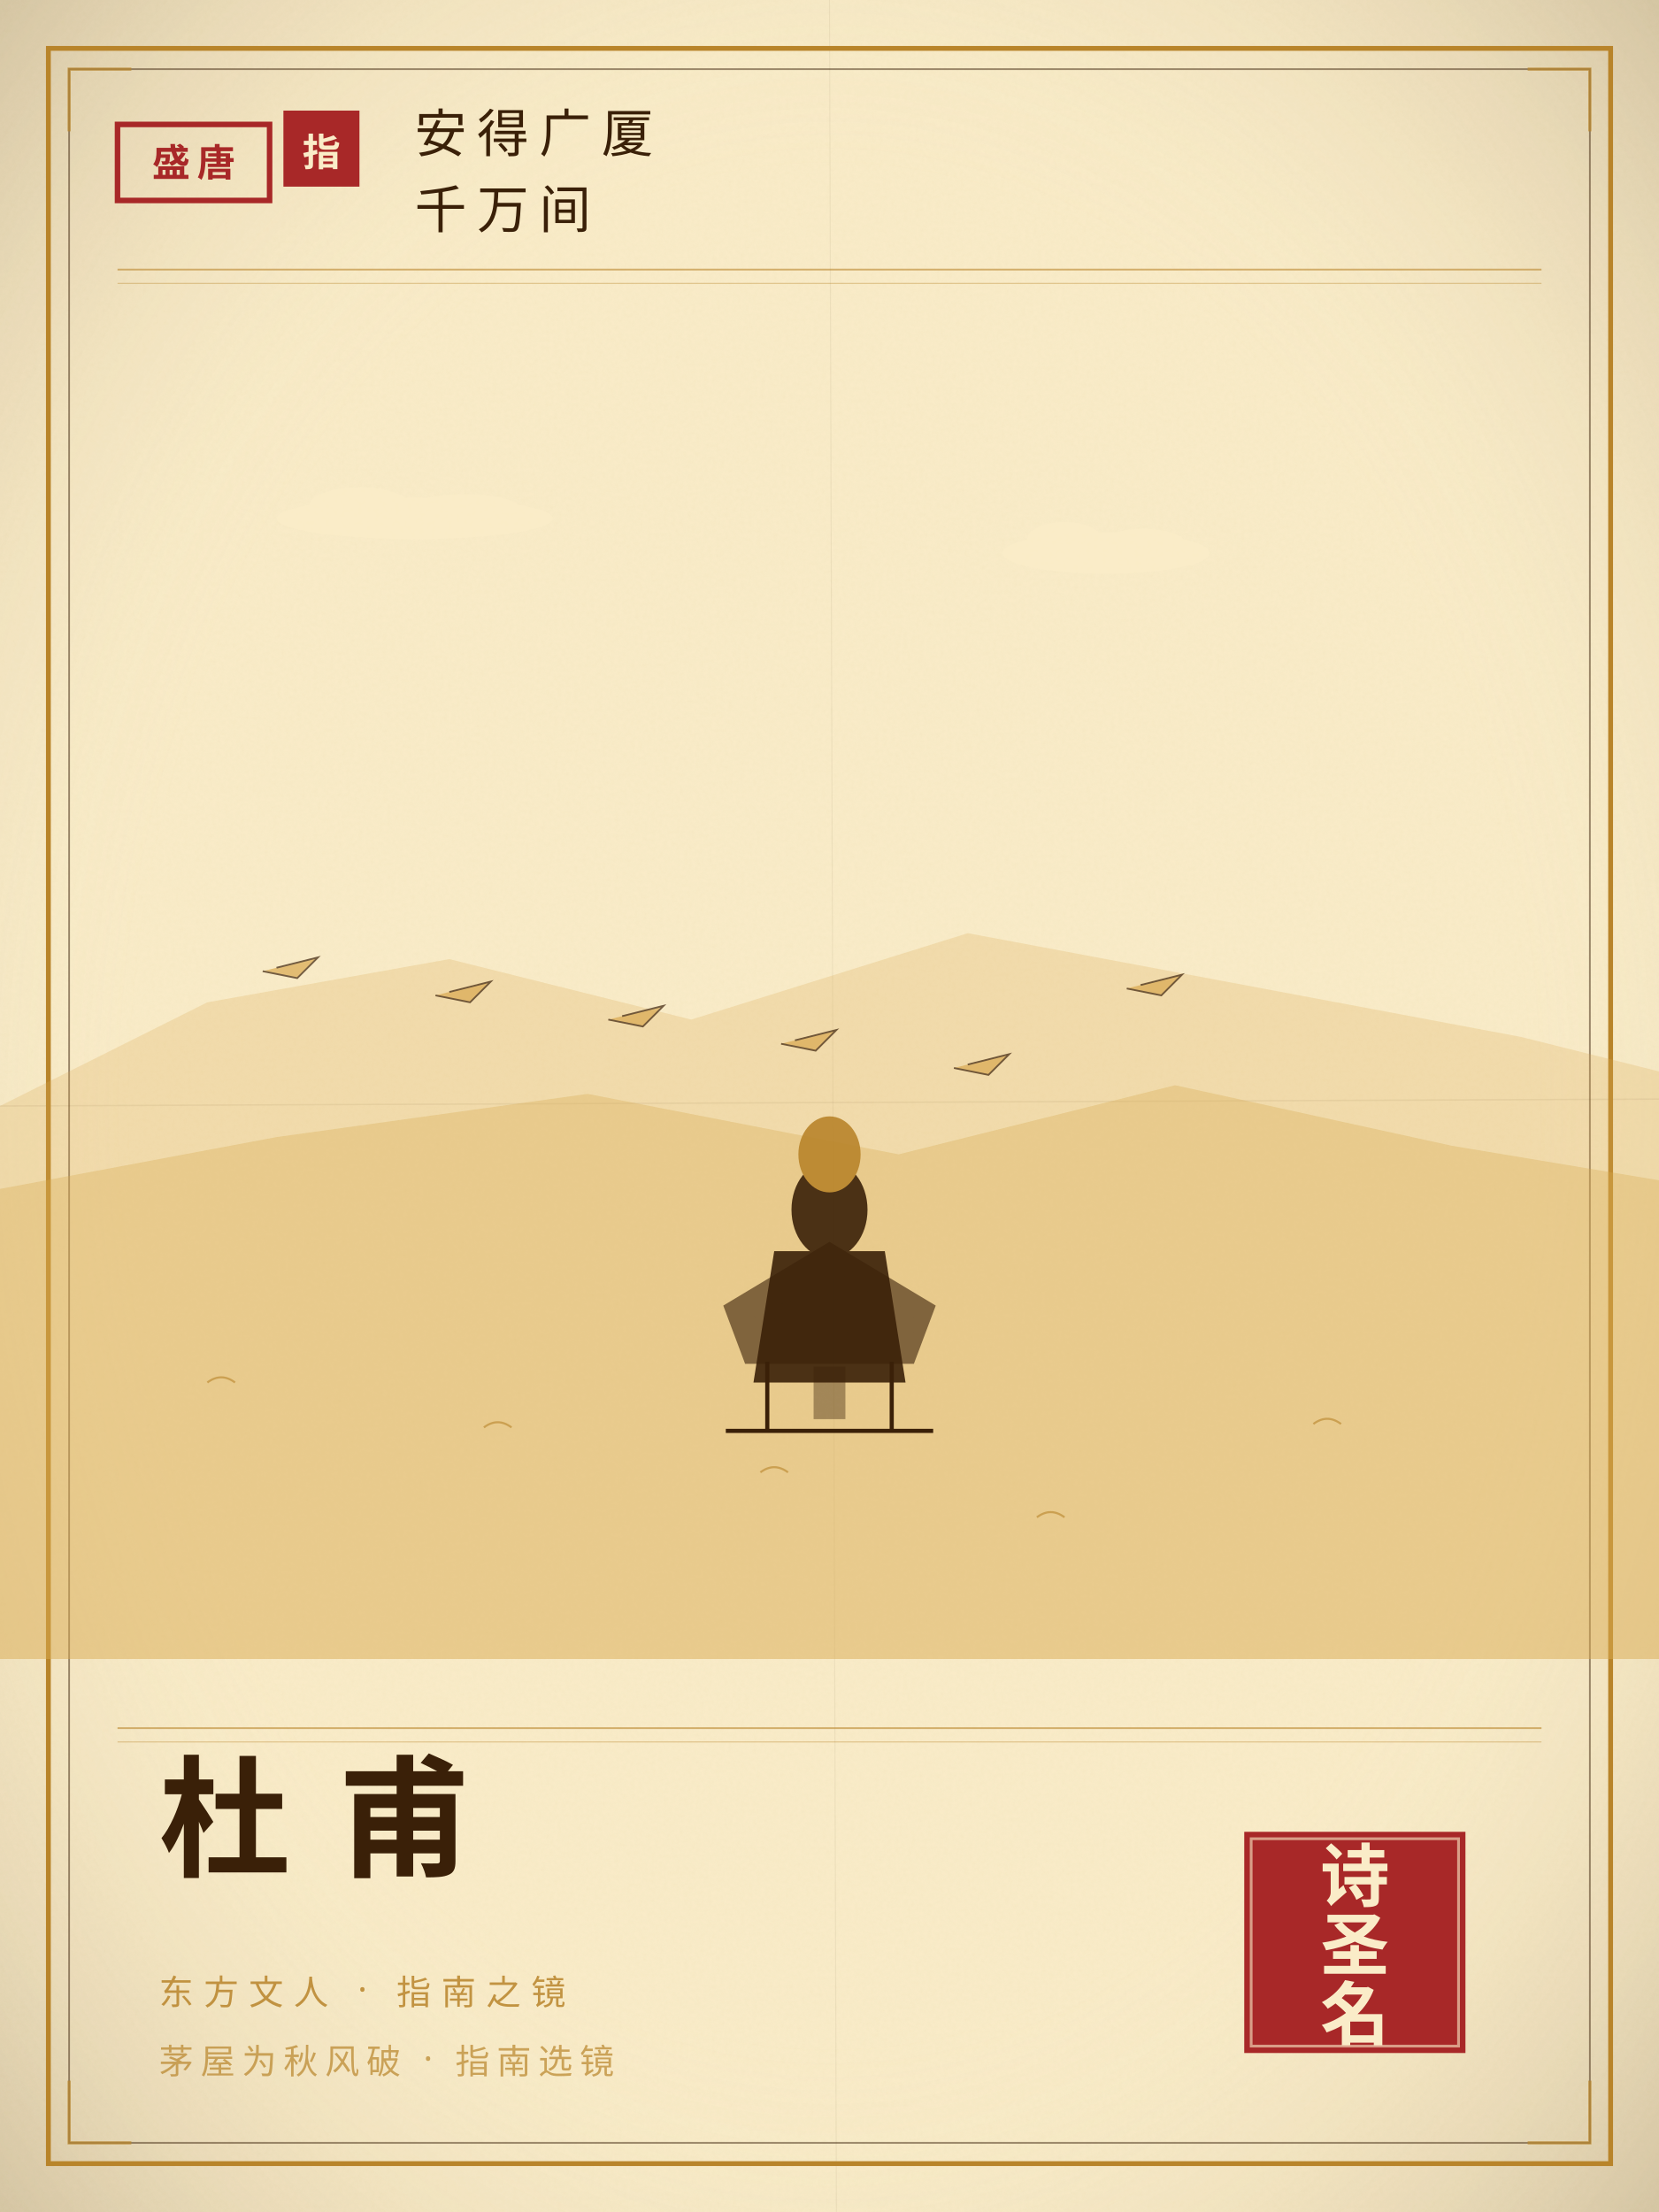
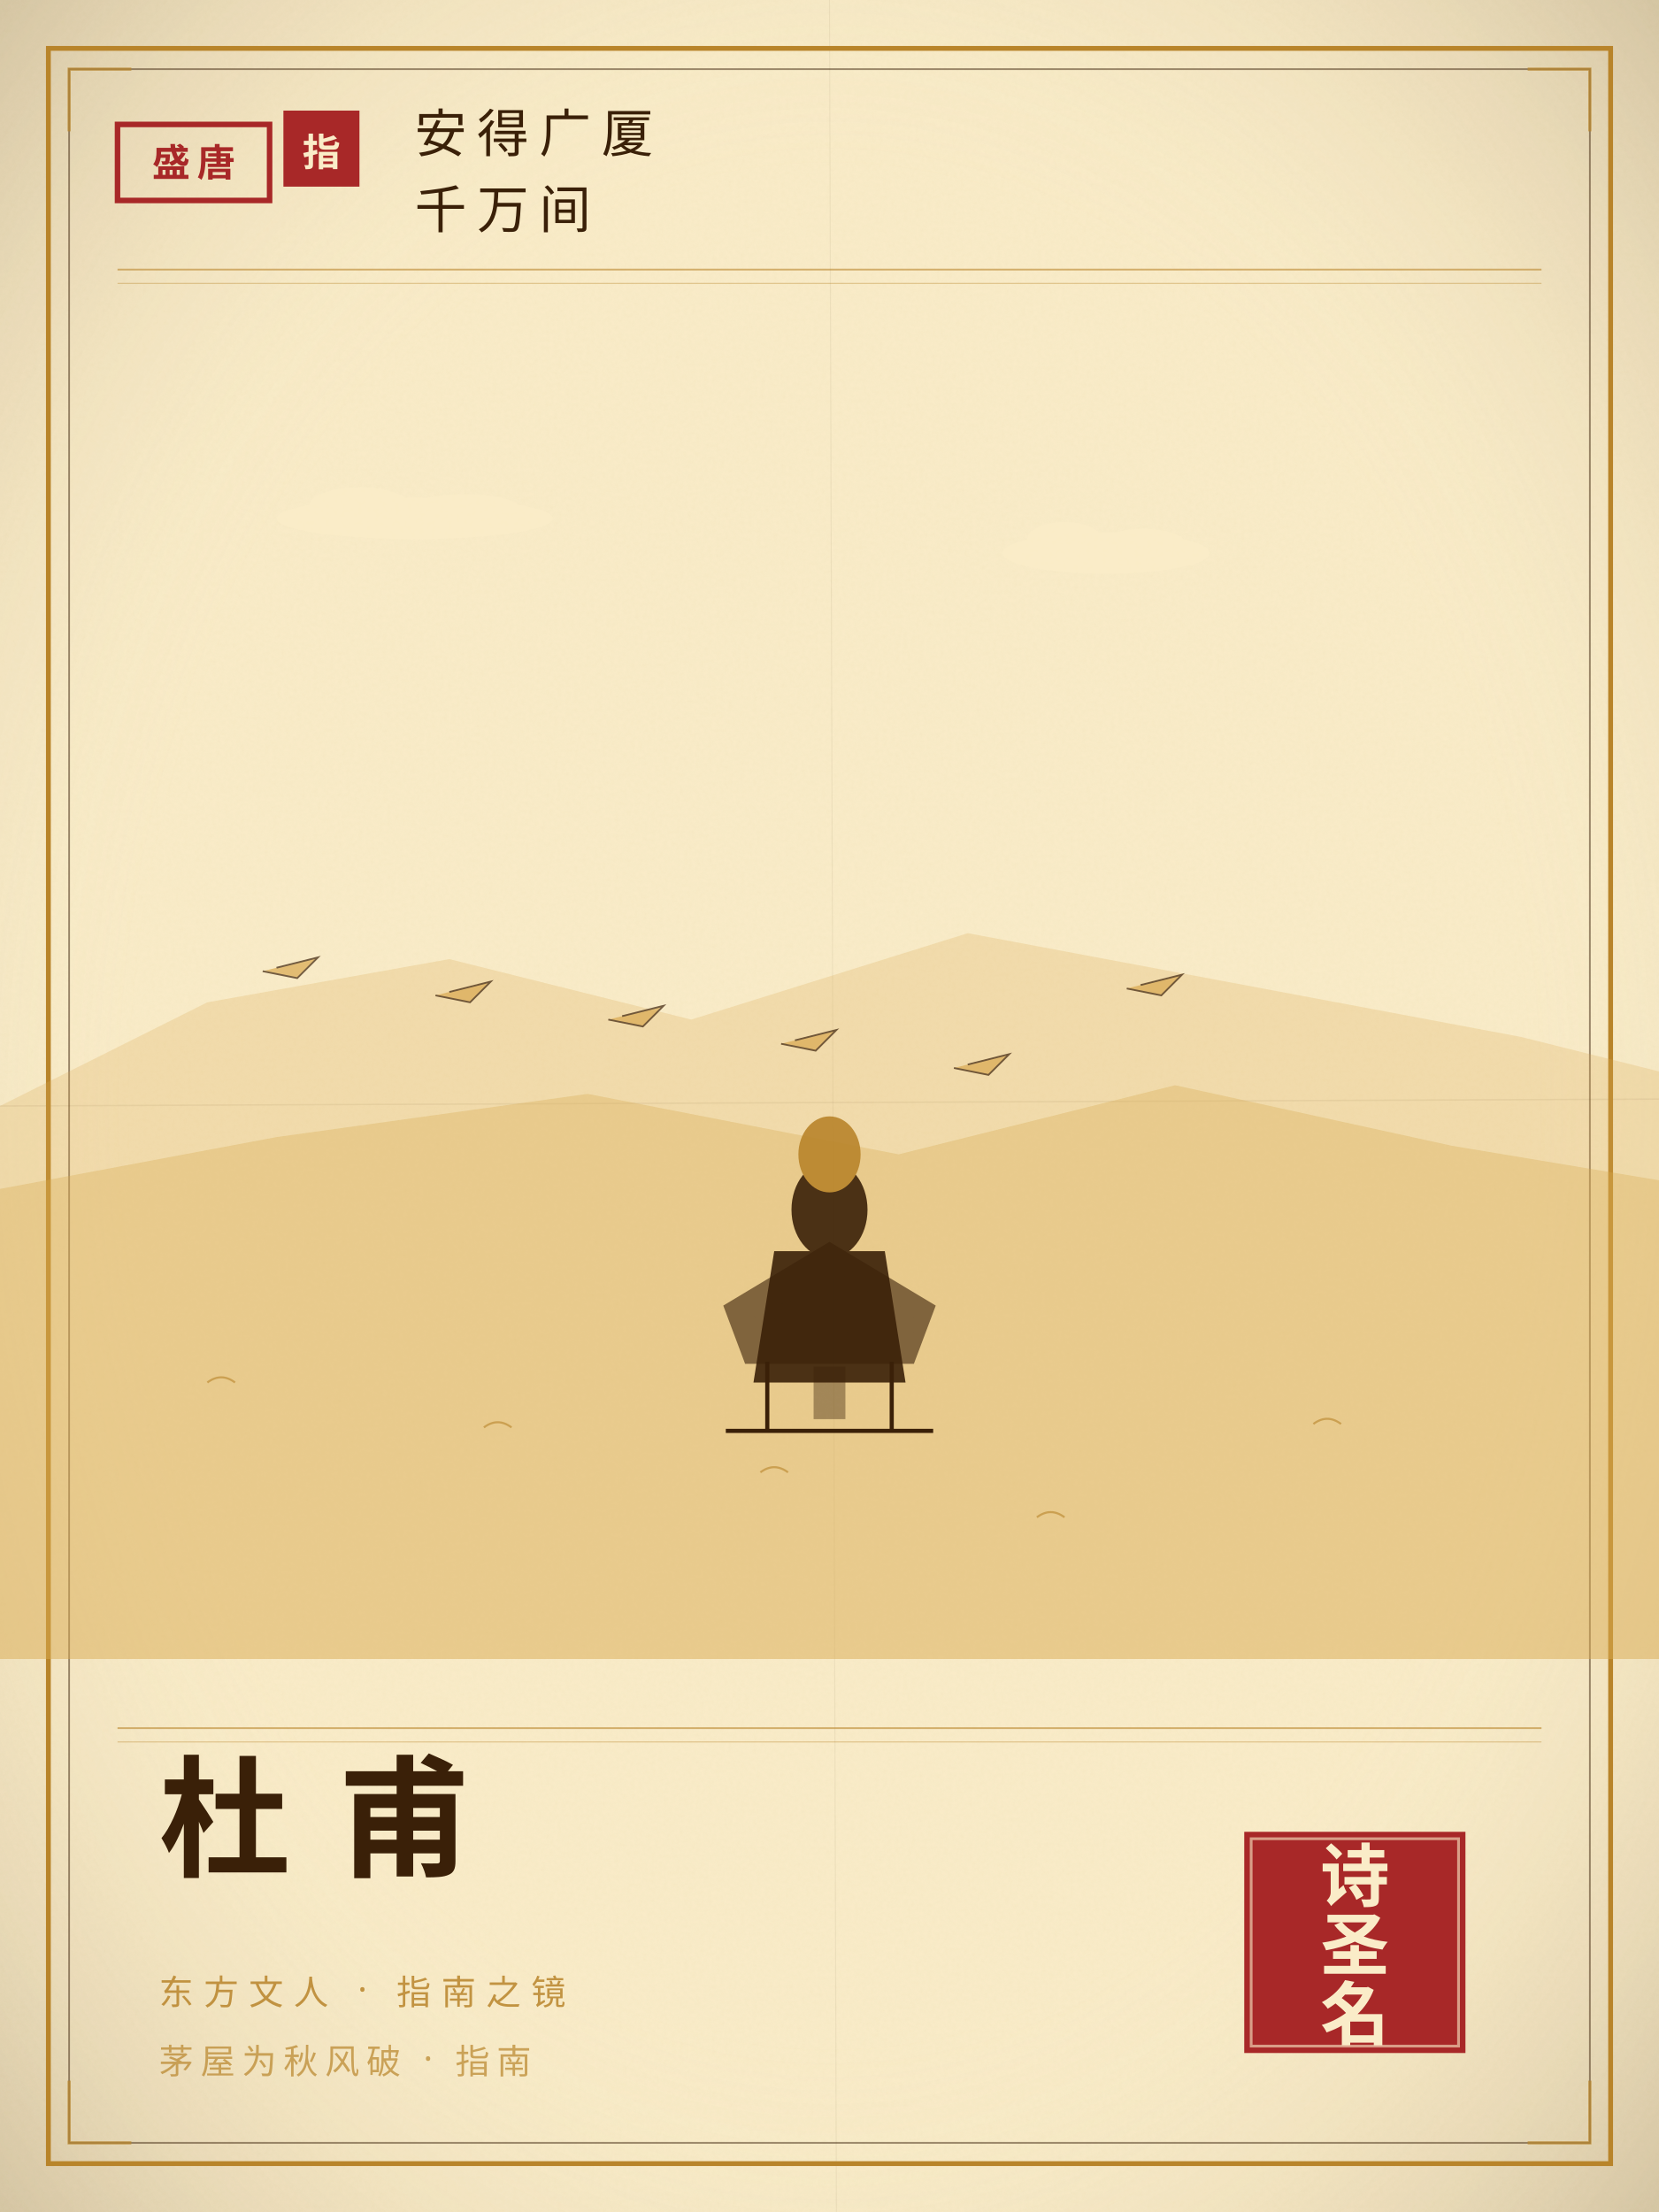
<svg xmlns="http://www.w3.org/2000/svg" viewBox="0 0 480 640" width="480" height="640" preserveAspectRatio="xMidYMid meet">
  <defs>
    <filter id="ink-53" x="-10%" y="-10%" width="120%" height="120%">
      <feTurbulence type="fractalNoise" baseFrequency="0.022" numOctaves="2" seed="53" result="noise" />
      <feDisplacementMap in="SourceGraphic" in2="noise" scale="2.4" />
    </filter>
    <filter id="ink-strong-53" x="-10%" y="-10%" width="120%" height="120%">
      <feTurbulence type="fractalNoise" baseFrequency="0.045" numOctaves="3" seed="60" result="noise" />
      <feDisplacementMap in="SourceGraphic" in2="noise" scale="3.6" />
    </filter>
    <filter id="wash-53" x="-20%" y="-20%" width="140%" height="140%">
      <feTurbulence type="fractalNoise" baseFrequency="0.018" numOctaves="2" seed="56" result="t" />
      <feDisplacementMap in="SourceGraphic" in2="t" scale="6" />
      <feGaussianBlur stdDeviation="0.6" />
    </filter>
    <filter id="haze-53">
      <feGaussianBlur stdDeviation="2.4" />
    </filter>
    <filter id="paper-53" x="0%" y="0%" width="100%" height="100%">
      <feTurbulence type="fractalNoise" baseFrequency="0.85" numOctaves="2" seed="64" result="grain" />
      <feColorMatrix in="grain" type="matrix" values="0 0 0 0 0.45                 0 0 0 0 0.35                 0 0 0 0 0.20                 0 0 0 0.10 0" />
    </filter>
  </defs>
  <rect x="0" y="0" width="480" height="640" fill="#faecc8" />
  <rect x="0" y="0" width="480" height="640" fill="#faecc8" filter="url(#paper-53)" opacity="0.55" />
  <radialGradient id="vignette-53" cx="50%" cy="50%" r="70%">
    <stop offset="60%" stop-color="#faecc8" stop-opacity="0" />
    <stop offset="100%" stop-color="#3a2008" stop-opacity="0.18" />
  </radialGradient>
  <rect x="0" y="0" width="480" height="640" fill="url(#vignette-53)" />
  <path d="M 0 320 L 480 318" stroke="#3a2008" stroke-width="0.4" opacity="0.08" />
  <path d="M 240 0 L 242 640" stroke="#3a2008" stroke-width="0.3" opacity="0.06" />
  <rect x="14" y="14" width="452" height="612" fill="none" stroke="#b8842a" stroke-width="1.4" />
  <rect x="20" y="20" width="440" height="600" fill="none" stroke="#3a2008" stroke-width="0.5" opacity="0.5" />
  <g stroke="#b8842a" stroke-width="0.9" fill="none" opacity="0.7">
    <path d="M 20 38 L 20 20 L 38 20" />
    <path d="M 442 20 L 460 20 L 460 38" />
    <path d="M 460 602 L 460 620 L 442 620" />
    <path d="M 38 620 L 20 620 L 20 602" />
  </g>
  <g>
    <g transform="translate(34 36)">
      <rect x="0" y="0" width="44" height="22" fill="none" stroke="#a82828" stroke-width="1.6" />
      <text x="22" y="15" text-anchor="middle" font-family="STKaiti, KaiTi, serif" font-size="11" fill="#a82828" letter-spacing="2" font-weight="600">盛唐</text>
    </g>
    <g transform="translate(82 32)">
      <rect x="0" y="0" width="22" height="22" fill="#a82828" />
      <text x="11" y="16" text-anchor="middle" font-family="serif" font-size="11" fill="#faecc8" font-weight="700">指</text>
    </g>
    <g transform="translate(120 44)">
      <text font-family="STKaiti, KaiTi, serif" font-size="15" fill="#3a2008" letter-spacing="3" font-weight="500">
        <tspan x="0" dy="0">安得广厦</tspan>
        <tspan x="0" dy="22">千万间</tspan>
      </text>
    </g>
    <line x1="34" y1="78" x2="446" y2="78" stroke="#b8842a" stroke-width="0.5" opacity="0.6" />
    <line x1="34" y1="82" x2="446" y2="82" stroke="#b8842a" stroke-width="0.3" opacity="0.4" />
  </g>
  <g>
    <g filter="url(#haze-50)" opacity="0.7">
      <path d="M 0 320 L 60 290 L 130 277.5 L 200 295 L 280 270 L 360 285 L 440 300 L 480 310 L 480 480 L 0 480 Z" fill="#d8a850" opacity="0.35" />
      <path d="M 0 344 L 80 329 L 170 316.5 L 260 334 L 340 314 L 420 331.5 L 480 341.5 L 480 480 L 0 480 Z" fill="#d8a850" opacity="0.55" />
    </g>
    <g fill="#faecc8" opacity="0.85">
      <ellipse cx="120" cy="150" rx="40" ry="6" />
      <ellipse cx="104" cy="146" rx="14.4" ry="5" />
      <ellipse cx="134.4" cy="147" rx="16" ry="4" />
    </g>
    <g fill="#faecc8" opacity="0.85">
      <ellipse cx="320" cy="160" rx="30" ry="6" />
      <ellipse cx="308" cy="156" rx="10.8" ry="5" />
      <ellipse cx="330.8" cy="157" rx="12" ry="4" />
    </g>
    <g stroke="#3a2008" stroke-width="1.2" fill="none">
      <path d="M 210 378 L 240 360 L 270 378 L 264 394 L 216 394 Z" fill="#3a2008" opacity="0.6" />
      <line x1="222" y1="394" x2="222" y2="414" />
      <line x1="258" y1="394" x2="258" y2="414" />
      <line x1="210" y1="414" x2="270" y2="414" />
      <rect x="236" y="396" width="8" height="14" fill="#3a2008" opacity="0.4" />
    </g>
    <g>
      <path d="M 80 280 l 12 -3 l -6 6 l -10 -2" fill="#d8a850" stroke="#3a2008" stroke-width="0.5" opacity="0.7" />
      <path d="M 130 287 l 12 -3 l -6 6 l -10 -2" fill="#d8a850" stroke="#3a2008" stroke-width="0.5" opacity="0.7" />
      <path d="M 180 294 l 12 -3 l -6 6 l -10 -2" fill="#d8a850" stroke="#3a2008" stroke-width="0.5" opacity="0.7" />
      <path d="M 230 301 l 12 -3 l -6 6 l -10 -2" fill="#d8a850" stroke="#3a2008" stroke-width="0.5" opacity="0.7" />
      <path d="M 280 308 l 12 -3 l -6 6 l -10 -2" fill="#d8a850" stroke="#3a2008" stroke-width="0.5" opacity="0.7" />
      <path d="M 330 285 l 12 -3 l -6 6 l -10 -2" fill="#d8a850" stroke="#3a2008" stroke-width="0.5" opacity="0.7" />
    </g>
    <g transform="translate(240 350)" fill="#3a2008" opacity="0.9">
      <ellipse cx="0" cy="0" rx="11" ry="14" />
      <path d="M -16 12 L -22 50 L 22 50 L 16 12 Z" />
      <ellipse cx="0" cy="-16" rx="9" ry="11" fill="#b8842a" />
    </g>
    <g opacity="0.6">
      <path d="M 60 400 q 4 -3 8 0" stroke="#b8842a" stroke-width="0.6" fill="none" />
      <path d="M 140 413 q 4 -3 8 0" stroke="#b8842a" stroke-width="0.6" fill="none" />
      <path d="M 220 426 q 4 -3 8 0" stroke="#b8842a" stroke-width="0.6" fill="none" />
      <path d="M 300 439 q 4 -3 8 0" stroke="#b8842a" stroke-width="0.6" fill="none" />
      <path d="M 380 412 q 4 -3 8 0" stroke="#b8842a" stroke-width="0.6" fill="none" />
    </g>
  </g>
  <g>
    <line x1="34" y1="500" x2="446" y2="500" stroke="#b8842a" stroke-width="0.5" opacity="0.6" />
    <line x1="34" y1="504" x2="446" y2="504" stroke="#b8842a" stroke-width="0.3" opacity="0.4" />
    <g transform="translate(46 540)">
      <text font-family="STKaiti, KaiTi, serif" font-size="38" fill="#3a2008" letter-spacing="14" font-weight="700">杜甫</text>
      <text x="0" y="40" font-family="STKaiti, KaiTi, serif" font-size="10" fill="#b8842a" letter-spacing="3" opacity="0.85">东方文人 · 指南之镜</text>
    </g>
    <g transform="translate(360 530)">
      <rect x="0" y="0" width="64" height="64" fill="#a82828" filter="url(#ink-27)" />
      <rect x="2" y="2" width="60" height="60" fill="none" stroke="#faecc8" stroke-width="0.8" opacity="0.6" />
      <text x="32" y="20" text-anchor="middle" font-family="serif" font-size="20" fill="#faecc8" font-weight="900">诗</text>
      <text x="32" y="40" text-anchor="middle" font-family="serif" font-size="20" fill="#faecc8" font-weight="900">圣</text>
      <text x="32" y="60" text-anchor="middle" font-family="serif" font-size="20" fill="#faecc8" font-weight="900">名</text>
    </g>
  </g>
  <g transform="translate(46 600)">
-     <text font-family="STKaiti, KaiTi, serif" font-size="10" fill="#b8842a" letter-spacing="2" opacity="0.7">茅屋为秋风破 · 指南选镜</text>
+     <text font-family="STKaiti, KaiTi, serif" font-size="10" fill="#b8842a" letter-spacing="2" opacity="0.7">茅屋为秋风破 · 指南</text>
  </g>
</svg>
